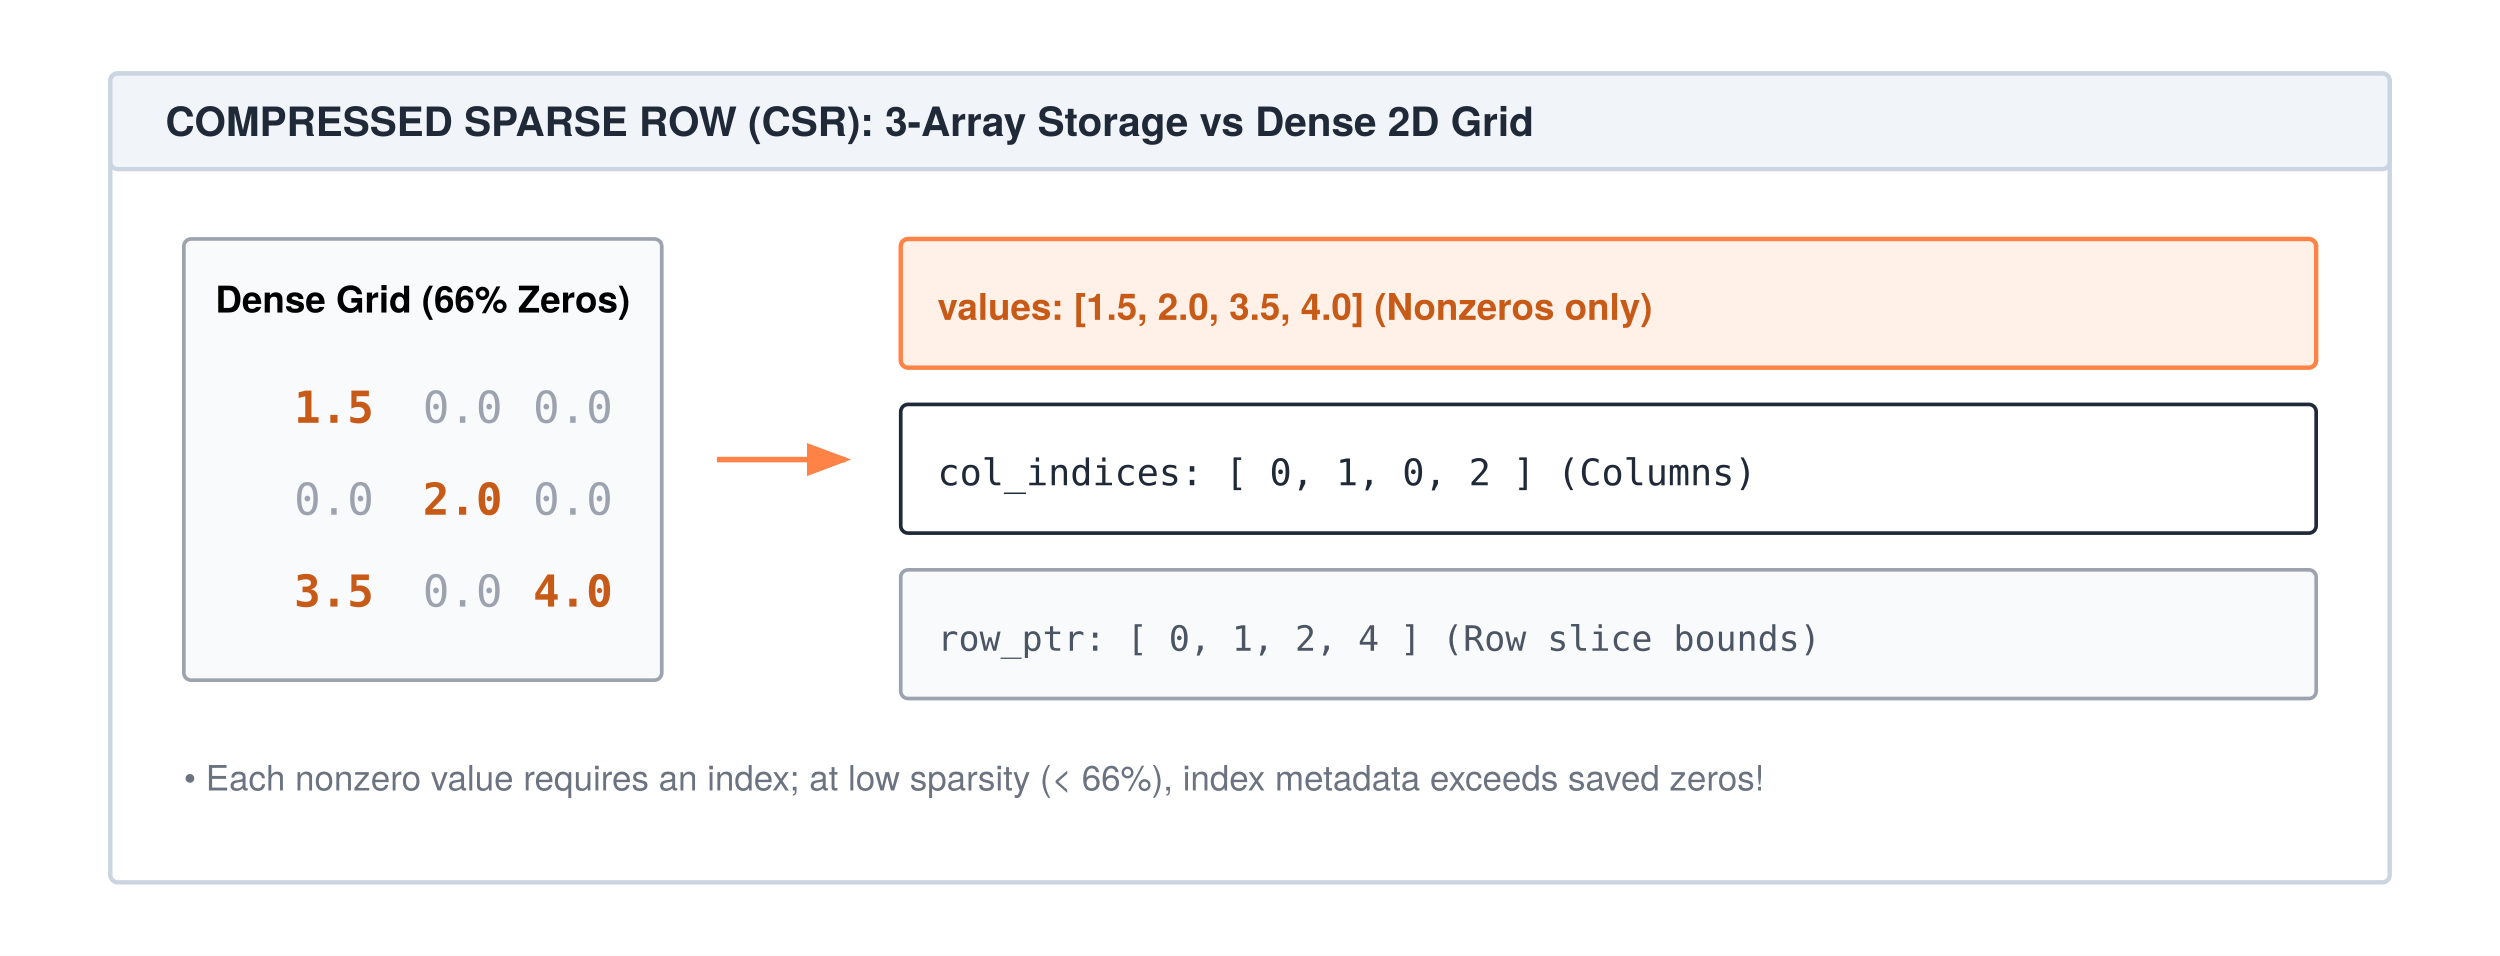
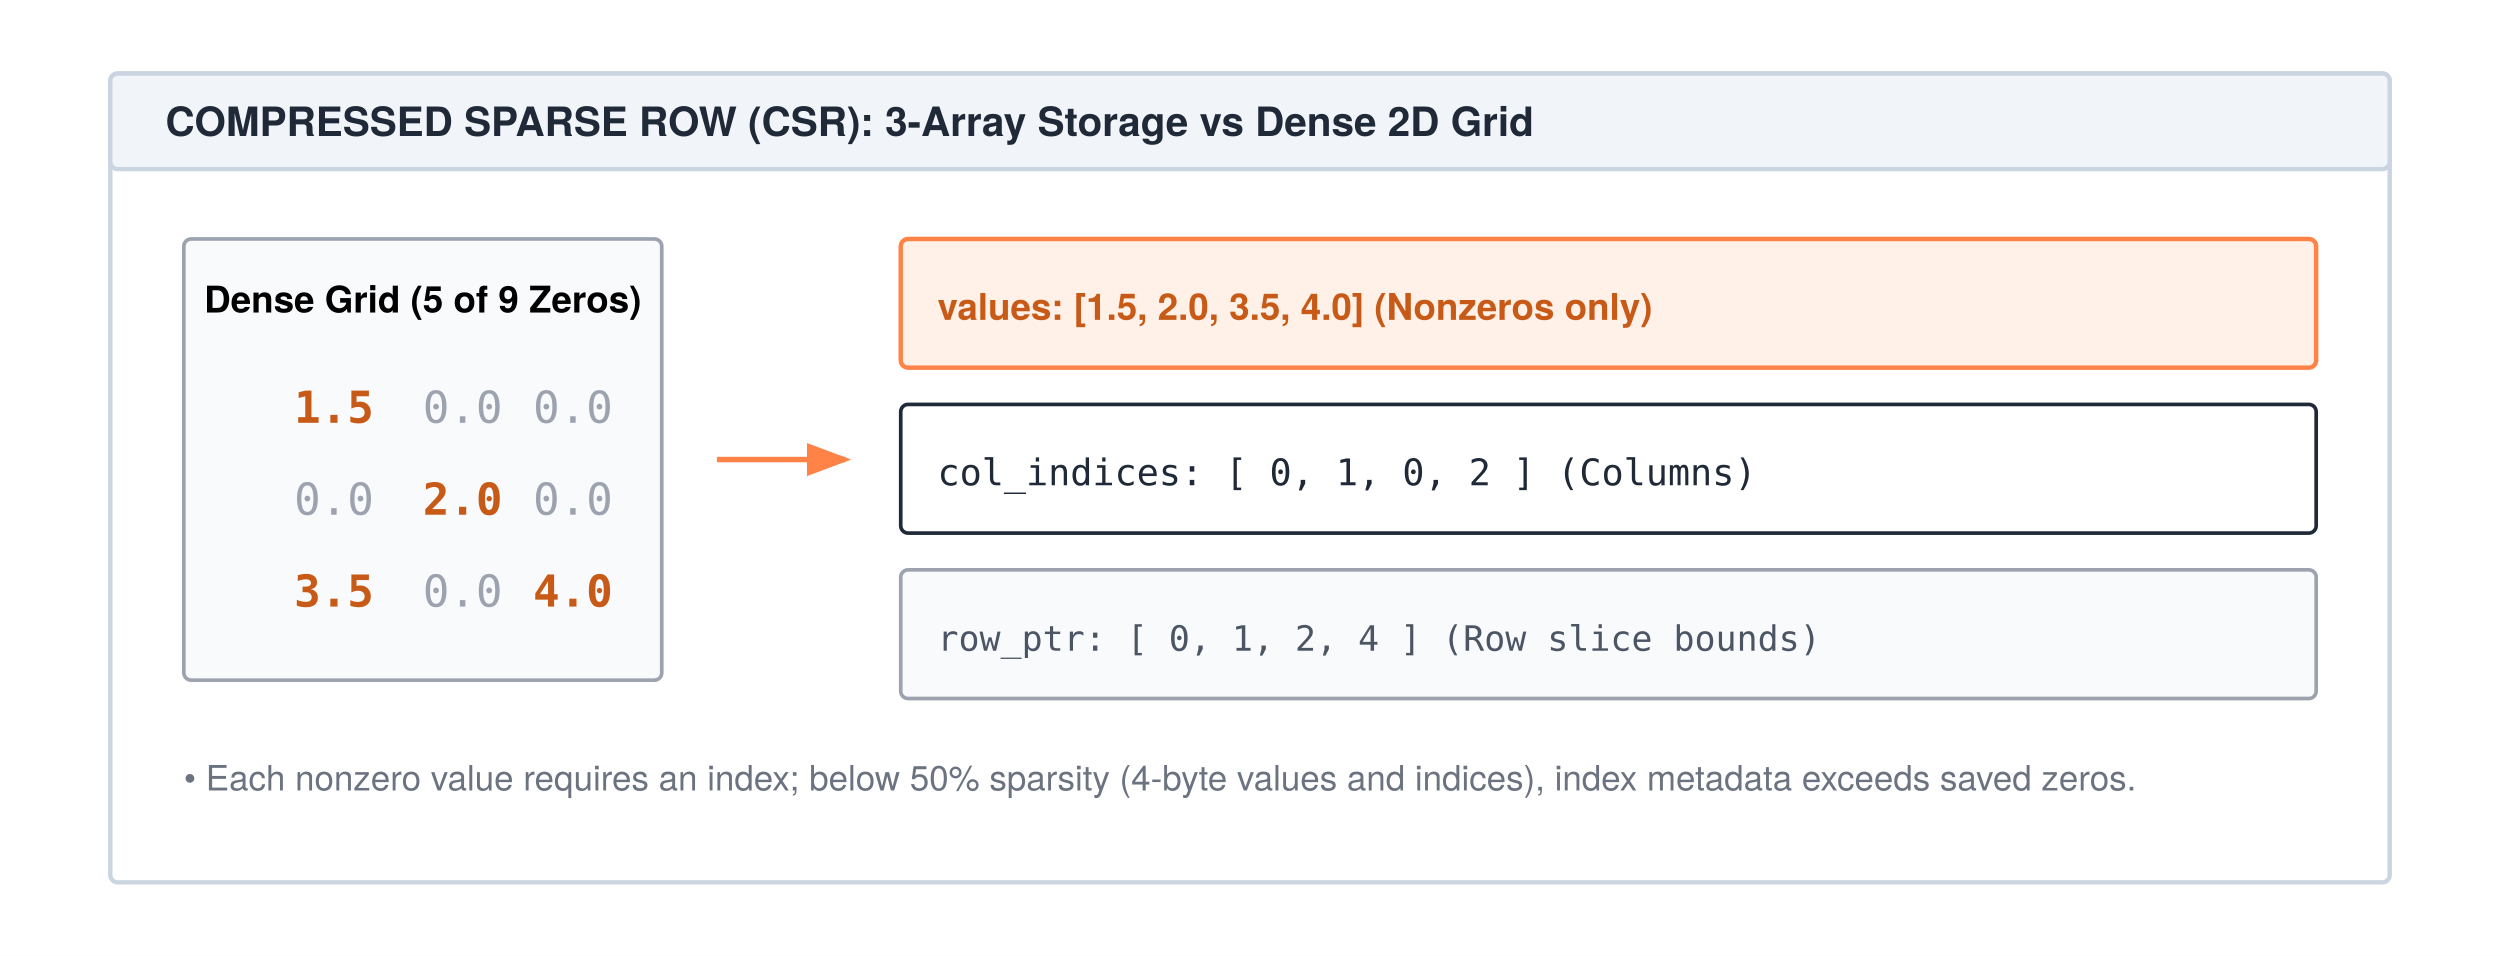
<svg xmlns="http://www.w3.org/2000/svg" width="680" height="260" viewBox="0 0 680 260" font-family="'TeX Gyre Heros', 'Helvetica Neue', Arial, sans-serif">
  <rect width="680" height="260" fill="#ffffff" />
  <defs>
    <marker id="arrow" markerWidth="8" markerHeight="6" refX="7" refY="3" orient="auto">
      <polygon points="0 0, 8 3, 0 6" fill="#1f2937" />
    </marker>
    <marker id="arrow-gray" markerWidth="8" markerHeight="6" refX="7" refY="3" orient="auto">
      <polygon points="0 0, 8 3, 0 6" fill="#9ca3af" />
    </marker>
    <marker id="arrow-orange" markerWidth="8" markerHeight="6" refX="7" refY="3" orient="auto">
      <polygon points="0 0, 8 3, 0 6" fill="#ff8246" />
    </marker>
  </defs>
  <rect x="30" y="20" width="620" height="220" rx="2" fill="#ffffff" stroke="#cbd5e1" stroke-width="1.2" />
  <rect x="30" y="20" width="620" height="26" rx="2" fill="#f1f5f9" stroke="#cbd5e1" stroke-width="1.2" />
  <text x="45" y="37" font-size="11" font-weight="700" fill="#1f2937">COMPRESSED SPARSE ROW (CSR): 3-Array Storage vs Dense 2D Grid</text>
  <rect x="50" y="65" width="130" height="120" rx="2" fill="#f8fafc" stroke="#9ca3af" stroke-width="1" />
-   <text x="115" y="85" text-anchor="middle" font-size="10" font-weight="700">Dense Grid (66% Zeros)</text>
+   <text x="115" y="85" text-anchor="middle" font-size="10" font-weight="700">Dense Grid (5 of 9 Zeros)</text>
  <text x="80" y="115" font-family="monospace" font-weight="700" fill="#c85a17">1.5</text>
  <text x="115" y="115" font-family="monospace" fill="#9ca3af">0.0</text>
  <text x="145" y="115" font-family="monospace" fill="#9ca3af">0.0</text>
  <text x="80" y="140" font-family="monospace" fill="#9ca3af">0.0</text>
  <text x="115" y="140" font-family="monospace" font-weight="700" fill="#c85a17">2.0</text>
  <text x="145" y="140" font-family="monospace" fill="#9ca3af">0.0</text>
  <text x="80" y="165" font-family="monospace" font-weight="700" fill="#c85a17">3.5</text>
  <text x="115" y="165" font-family="monospace" fill="#9ca3af">0.0</text>
  <text x="145" y="165" font-family="monospace" font-weight="700" fill="#c85a17">4.0</text>
  <path d="M195,125 H230" stroke="#ff8246" stroke-width="1.5" fill="none" marker-end="url(#arrow-orange)" />
  <rect x="245" y="65" width="385" height="35" rx="2" fill="#fff1e8" stroke="#ff8246" stroke-width="1.2" />
  <text x="255" y="87" font-size="10" font-weight="700" fill="#c85a17">values:      [1.5, 2.0, 3.5, 4.0] (Nonzeros only)</text>
  <rect x="245" y="110" width="385" height="35" rx="2" fill="#ffffff" stroke="#1f2937" stroke-width="1" />
  <text x="255" y="132" font-size="10" font-family="monospace" fill="#1f2937">col_indices: [ 0,   1,   0,   2 ] (Columns)</text>
  <rect x="245" y="155" width="385" height="35" rx="2" fill="#f8fafc" stroke="#9ca3af" stroke-width="1" />
  <text x="255" y="177" font-size="9.5" font-family="monospace" fill="#4b5563">row_ptr:     [ 0,   1,   2,   4 ] (Row slice bounds)</text>
-   <text x="50" y="215" font-size="9.5" fill="#6b7280">• Each nonzero value requires an index; at low sparsity (&lt; 66%), index metadata exceeds saved zeros!</text>
+   <text x="50" y="215" font-size="9.5" fill="#6b7280">• Each nonzero value requires an index; below 50% sparsity (4-byte values and indices), index metadata exceeds saved zeros.</text>
</svg>
